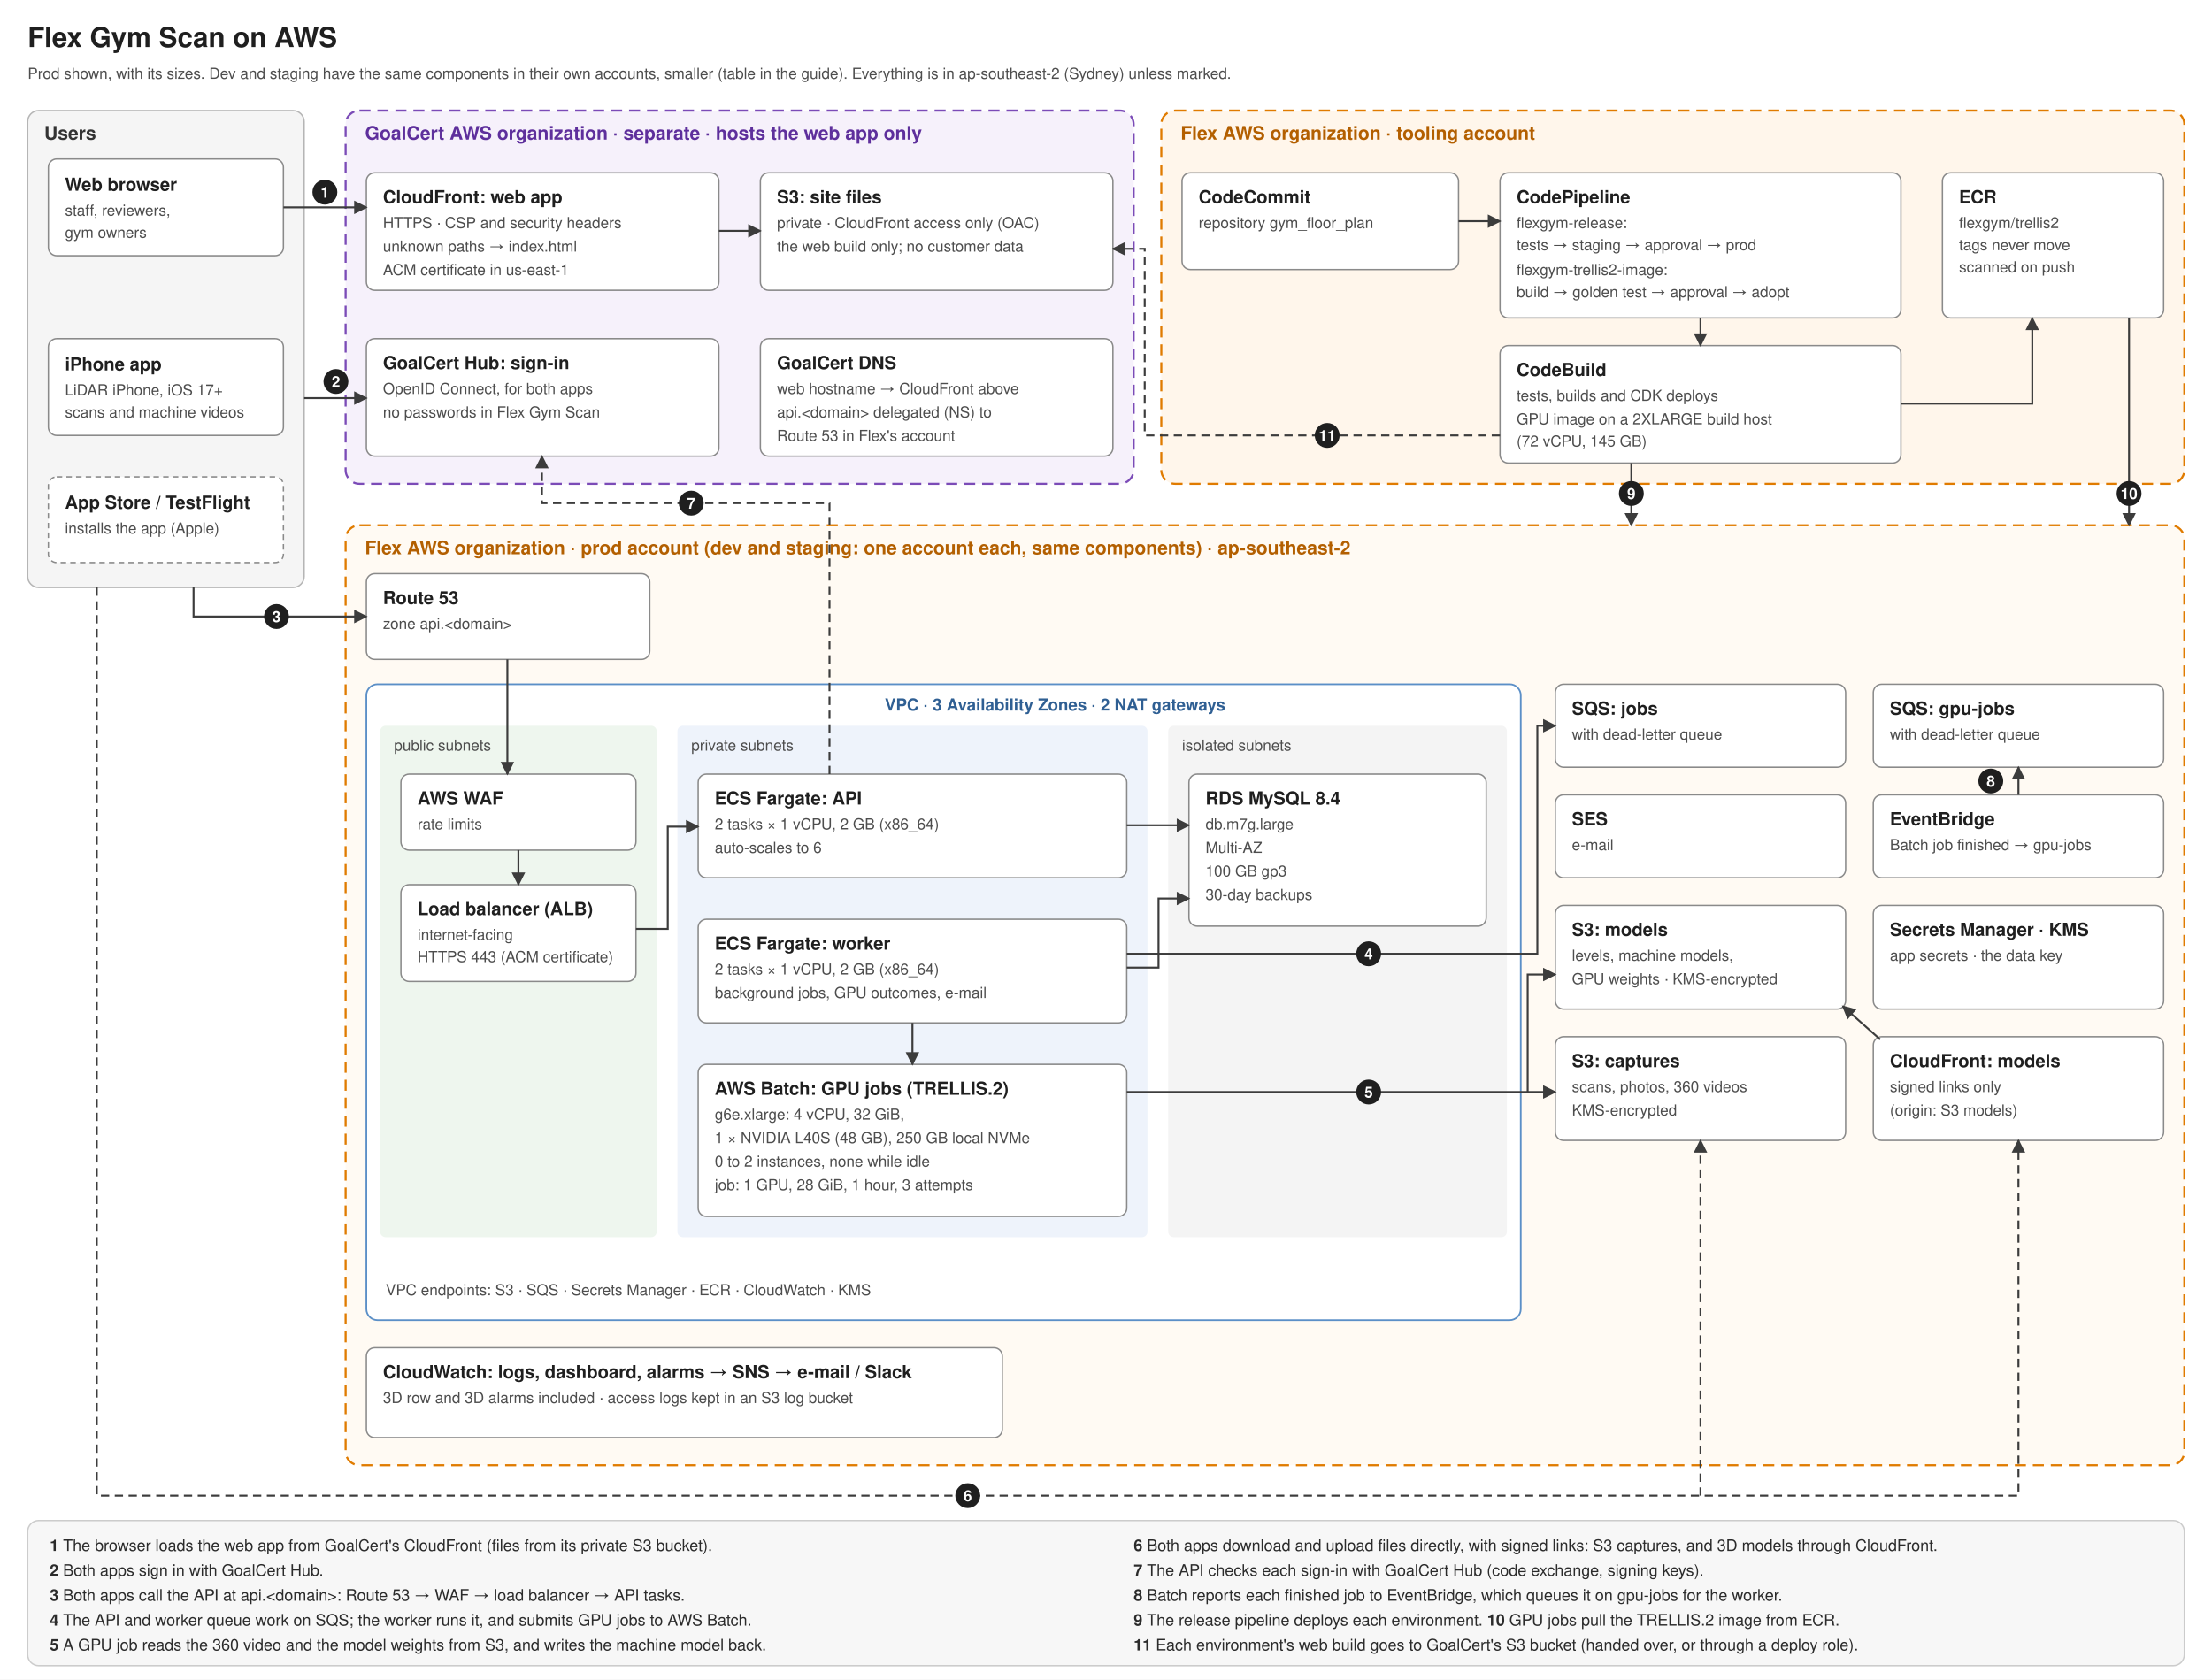
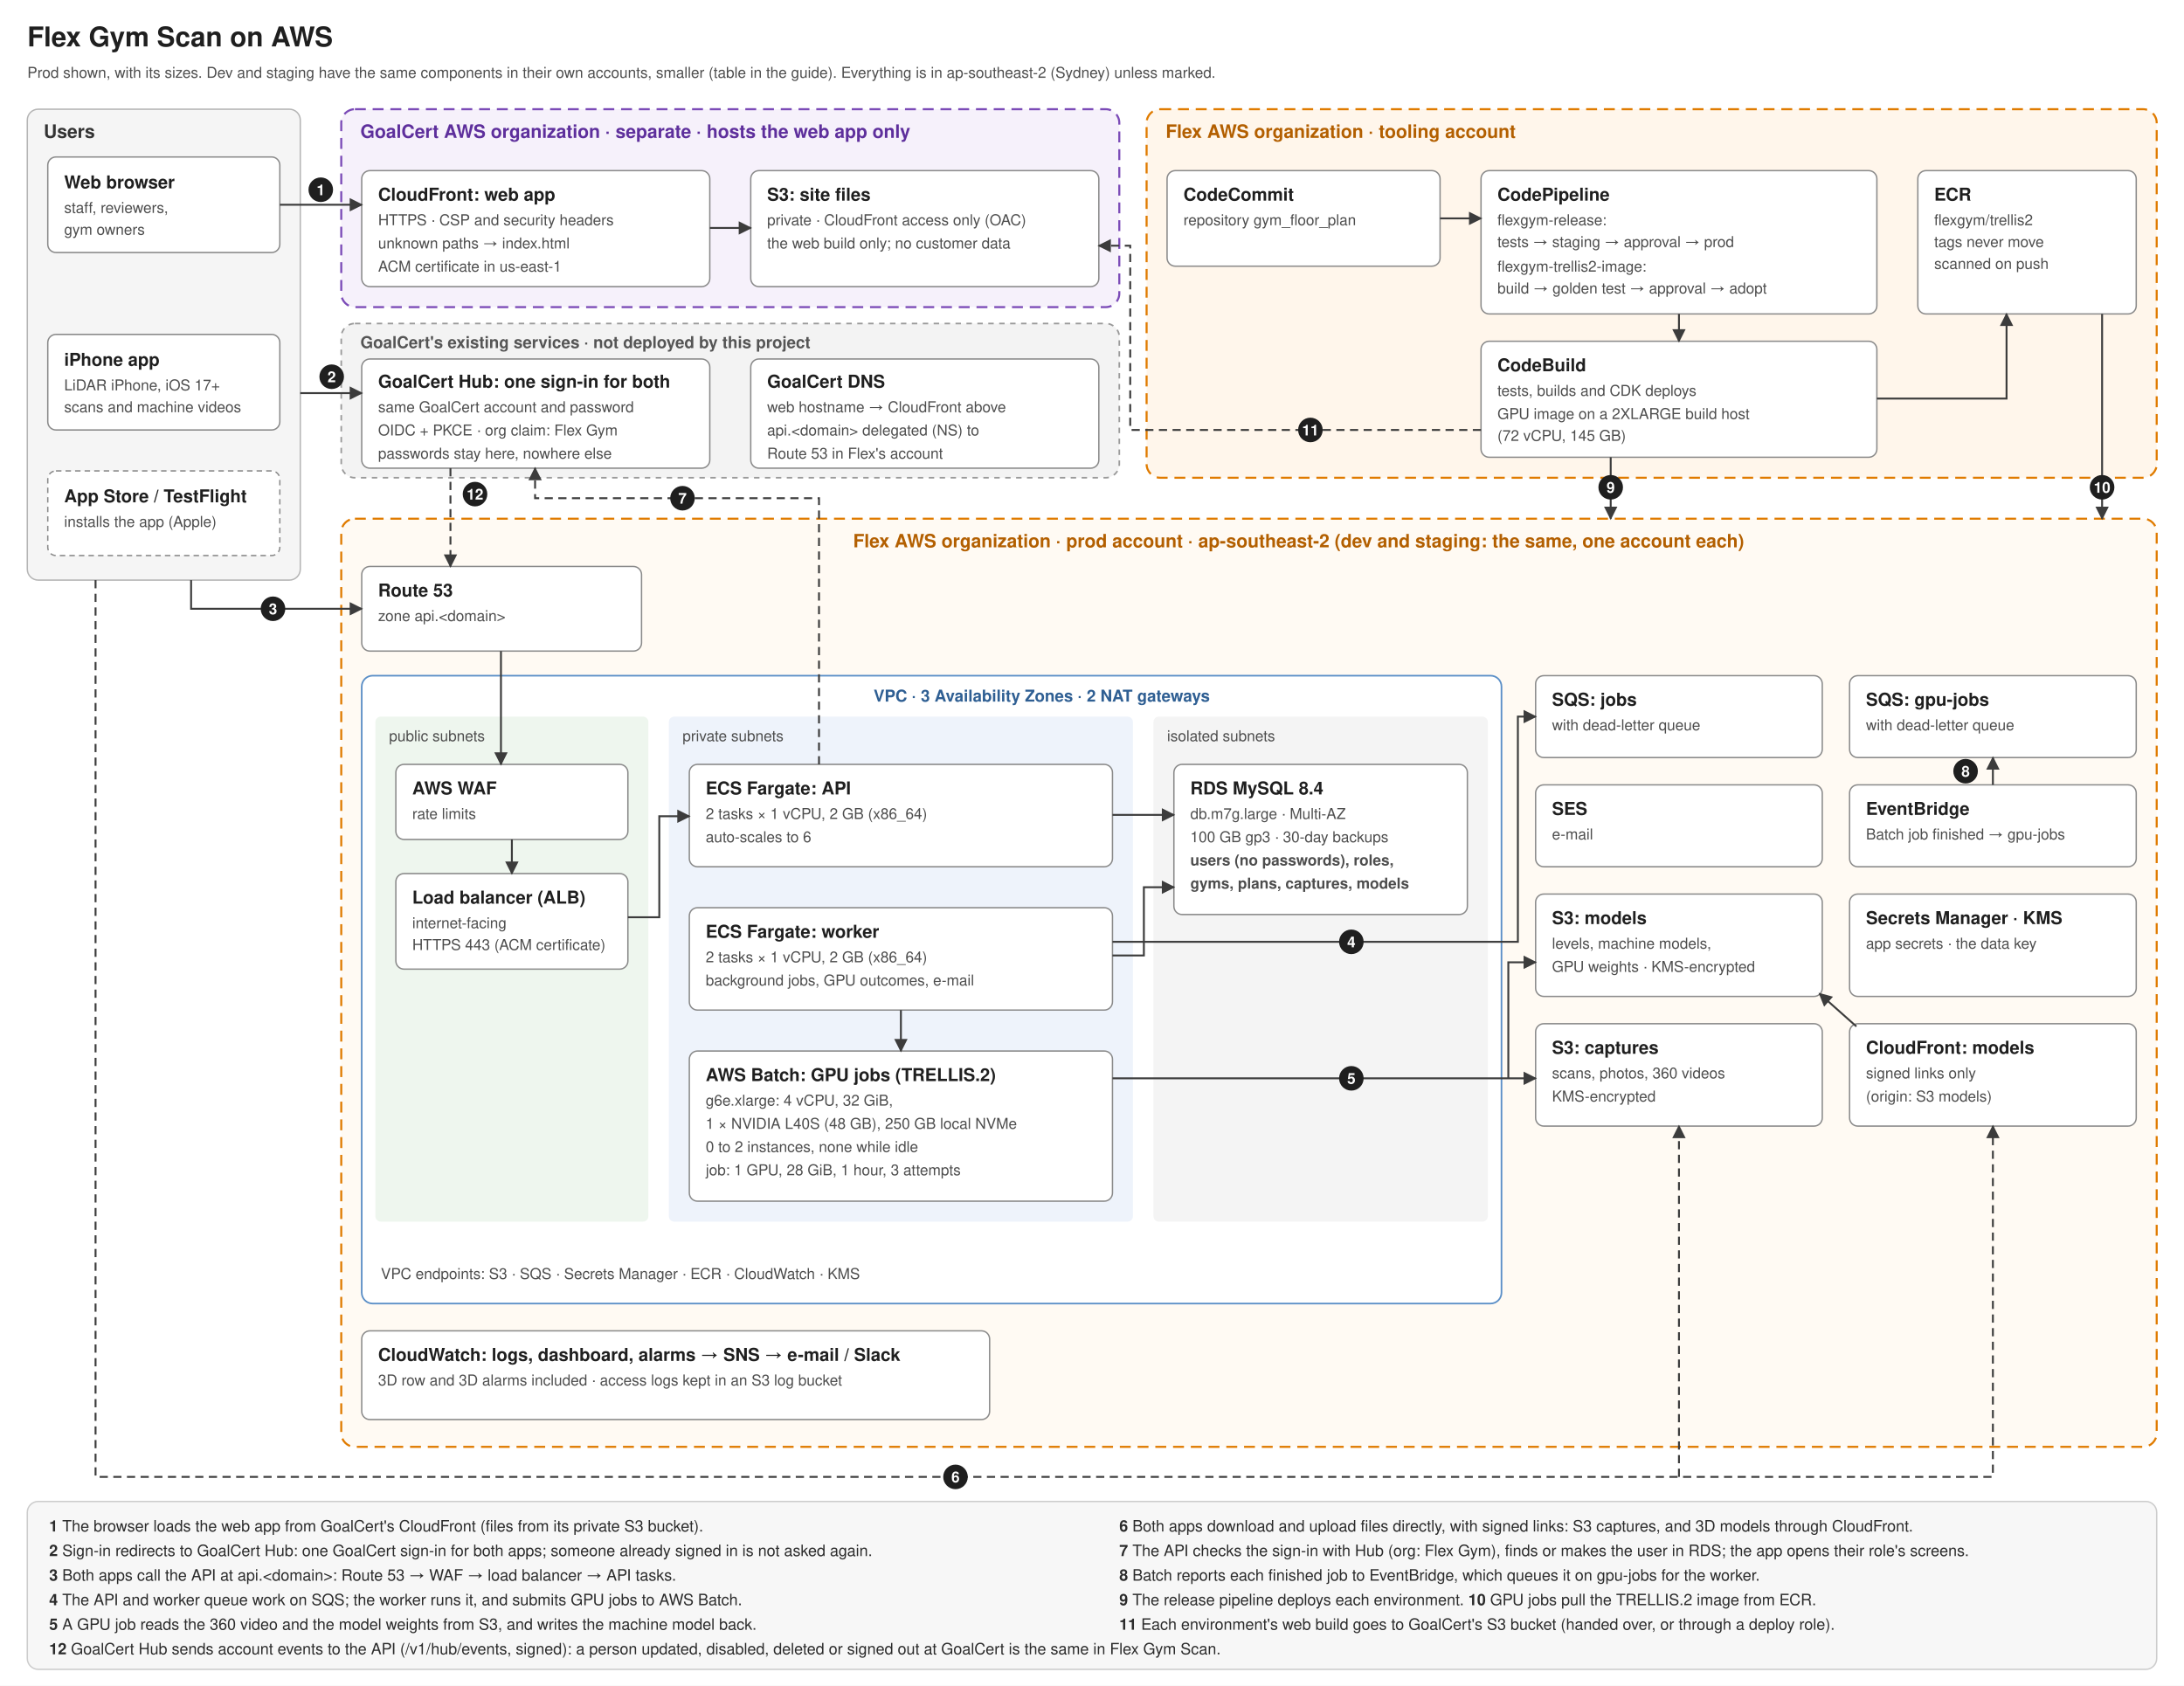
- <svg xmlns="http://www.w3.org/2000/svg" width="1600" height="1215" viewBox="0 0 1600 1215" font-family="Segoe UI, Helvetica, Arial, sans-serif">
+ <svg xmlns="http://www.w3.org/2000/svg" width="1600" height="1235" viewBox="0 0 1600 1235" font-family="Segoe UI, Helvetica, Arial, sans-serif">
  <defs>
    <marker id="arrow" viewBox="0 0 10 10" refX="9" refY="5" markerWidth="7" markerHeight="7" orient="auto-start-reverse">
      <path d="M0,0 L10,5 L0,10 z" fill="#3c3c3c" />
    </marker>
    <style>
      .title { font-size: 13px; font-weight: 600; fill: #1f1f1f; }
      .text { font-size: 11px; fill: #4d4d4d; }
      .org { font-size: 13.5px; font-weight: 700; }
      .box { fill: #ffffff; stroke: #8a8a8a; stroke-width: 1; }
      .flow { fill: none; stroke: #3c3c3c; stroke-width: 1.4; marker-end: url(#arrow); }
      .flow.dashed { stroke-dasharray: 6 4; }
      .badge { fill: #1f1f1f; }
      .badge-text { font-size: 11px; font-weight: 700; fill: #ffffff; text-anchor: middle; }
      .legend { font-size: 11.5px; fill: #2b2b2b; }
    </style>
  </defs>
-   <rect x="0" y="0" width="1600" height="1215" fill="#ffffff" />
+   <rect x="0" y="0" width="1600" height="1235" fill="#ffffff" />
  <text x="20" y="34" font-size="20" font-weight="700" fill="#1f1f1f">Flex Gym Scan on AWS</text>
  <text x="20" y="57" class="text" font-size="12">Prod shown, with its sizes. Dev and staging have the same components in their own accounts, smaller (table in the guide). Everything is in ap-southeast-2 (Sydney) unless marked.</text>
  <rect x="20" y="80" width="200" height="345" rx="8" fill="#f5f5f5" stroke="#b5b5b5" />
  <text x="32" y="101" class="org" fill="#333333">Users</text>
  <rect x="35" y="115" width="170" height="70" rx="6" class="box" />
  <text x="47" y="138" class="title">Web browser</text>
  <text x="47" y="156" class="text">staff, reviewers,</text>
  <text x="47" y="172" class="text">gym owners</text>
  <rect x="35" y="245" width="170" height="70" rx="6" class="box" />
  <text x="47" y="268" class="title">iPhone app</text>
  <text x="47" y="286" class="text">LiDAR iPhone, iOS 17+</text>
  <text x="47" y="302" class="text">scans and machine videos</text>
  <rect x="35" y="345" width="170" height="62" rx="6" class="box" stroke-dasharray="4 3" />
  <text x="47" y="368" class="title">App Store / TestFlight</text>
  <text x="47" y="386" class="text">installs the app (Apple)</text>
-   <rect x="250" y="80" width="570" height="270" rx="10" fill="#f6f1fb" stroke="#7b4bb7" stroke-width="1.5" stroke-dasharray="8 5" />
+   <rect x="250" y="80" width="570" height="145" rx="10" fill="#f6f1fb" stroke="#7b4bb7" stroke-width="1.5" stroke-dasharray="8 5" />
  <text x="264" y="101" class="org" fill="#5e2f9c">GoalCert AWS organization · separate · hosts the web app only</text>
  <rect x="265" y="125" width="255" height="85" rx="6" class="box" />
  <text x="277" y="147" class="title">CloudFront: web app</text>
  <text x="277" y="165" class="text">HTTPS · CSP and security headers</text>
  <text x="277" y="182" class="text">unknown paths → index.html</text>
  <text x="277" y="199" class="text">ACM certificate in us-east-1</text>
  <rect x="550" y="125" width="255" height="85" rx="6" class="box" />
  <text x="562" y="147" class="title">S3: site files</text>
  <text x="562" y="165" class="text">private · CloudFront access only (OAC)</text>
  <text x="562" y="182" class="text">the web build only; no customer data</text>
-   <rect x="265" y="245" width="255" height="85" rx="6" class="box" />
-   <text x="277" y="267" class="title">GoalCert Hub: sign-in</text>
-   <text x="277" y="285" class="text">OpenID Connect, for both apps</text>
-   <text x="277" y="302" class="text">no passwords in Flex Gym Scan</text>
-   <rect x="550" y="245" width="255" height="85" rx="6" class="box" />
-   <text x="562" y="267" class="title">GoalCert DNS</text>
-   <text x="562" y="285" class="text">web hostname → CloudFront above</text>
-   <text x="562" y="302" class="text">api.&lt;domain&gt; delegated (NS) to</text>
-   <text x="562" y="319" class="text">Route 53 in Flex's account</text>
+   <rect x="250" y="237" width="570" height="113" rx="10" fill="#f3f3f3" stroke="#9a9a9a" stroke-width="1.2" stroke-dasharray="4 4" />
+   <text x="264" y="255" font-size="12" font-weight="700" fill="#555555">GoalCert's existing services · not deployed by this project</text>
+   <rect x="265" y="263" width="255" height="80" rx="6" class="box" />
+   <text x="277" y="284" class="title">GoalCert Hub: one sign-in for both</text>
+   <text x="277" y="302" class="text">same GoalCert account and password</text>
+   <text x="277" y="319" class="text">OIDC + PKCE · org claim: Flex Gym</text>
+   <text x="277" y="336" class="text">passwords stay here, nowhere else</text>
+   <rect x="550" y="263" width="255" height="80" rx="6" class="box" />
+   <text x="562" y="284" class="title">GoalCert DNS</text>
+   <text x="562" y="302" class="text">web hostname → CloudFront above</text>
+   <text x="562" y="319" class="text">api.&lt;domain&gt; delegated (NS) to</text>
+   <text x="562" y="336" class="text">Route 53 in Flex's account</text>
  <path class="flow" d="M520,167 L550,167" />
  <rect x="840" y="80" width="740" height="270" rx="10" fill="#fff6eb" stroke="#e07b00" stroke-width="1.5" stroke-dasharray="8 5" />
  <text x="854" y="101" class="org" fill="#b35f00">Flex AWS organization · tooling account</text>
  <rect x="855" y="125" width="200" height="70" rx="6" class="box" />
  <text x="867" y="147" class="title">CodeCommit</text>
  <text x="867" y="165" class="text">repository gym_floor_plan</text>
  <rect x="1085" y="125" width="290" height="105" rx="6" class="box" />
  <text x="1097" y="147" class="title">CodePipeline</text>
  <text x="1097" y="165" class="text">flexgym-release:</text>
  <text x="1097" y="181" class="text">tests → staging → approval → prod</text>
  <text x="1097" y="199" class="text">flexgym-trellis2-image:</text>
  <text x="1097" y="215" class="text">build → golden test → approval → adopt</text>
  <rect x="1085" y="250" width="290" height="85" rx="6" class="box" />
  <text x="1097" y="272" class="title">CodeBuild</text>
  <text x="1097" y="290" class="text">tests, builds and CDK deploys</text>
  <text x="1097" y="307" class="text">GPU image on a 2XLARGE build host</text>
  <text x="1097" y="323" class="text">(72 vCPU, 145 GB)</text>
  <rect x="1405" y="125" width="160" height="105" rx="6" class="box" />
  <text x="1417" y="147" class="title">ECR</text>
  <text x="1417" y="165" class="text">flexgym/trellis2</text>
  <text x="1417" y="181" class="text">tags never move</text>
  <text x="1417" y="197" class="text">scanned on push</text>
  <path class="flow" d="M1055,160 L1085,160" />
  <path class="flow" d="M1230,230 L1230,250" />
  <path class="flow" d="M1375,292 L1470,292 L1470,230" />
  <rect x="250" y="380" width="1330" height="680" rx="10" fill="#fffaf3" stroke="#e07b00" stroke-width="1.5" stroke-dasharray="8 5" />
-   <text x="264" y="401" class="org" fill="#b35f00">Flex AWS organization · prod account (dev and staging: one account each, same components) · ap-southeast-2</text>
+   <text x="625" y="401" class="org" fill="#b35f00">Flex AWS organization · prod account · ap-southeast-2 (dev and staging: the same, one account each)</text>
  <rect x="265" y="415" width="205" height="62" rx="6" class="box" />
  <text x="277" y="437" class="title">Route 53</text>
  <text x="277" y="455" class="text">zone api.&lt;domain&gt;</text>
  <rect x="265" y="495" width="835" height="460" rx="8" fill="#ffffff" stroke="#5b8fc7" stroke-width="1.2" />
  <text x="640" y="514" font-size="12" font-weight="700" fill="#2f5f93">VPC · 3 Availability Zones · 2 NAT gateways</text>
  <rect x="275" y="525" width="200" height="370" rx="4" fill="#eef6ee" />
  <text x="285" y="543" class="text" fill="#4f7a4f">public subnets</text>
  <rect x="490" y="525" width="340" height="370" rx="4" fill="#eef3fb" />
  <text x="500" y="543" class="text" fill="#47689a">private subnets</text>
  <rect x="845" y="525" width="245" height="370" rx="4" fill="#f4f4f4" />
  <text x="855" y="543" class="text" fill="#666666">isolated subnets</text>
  <rect x="290" y="560" width="170" height="55" rx="6" class="box" />
  <text x="302" y="582" class="title">AWS WAF</text>
  <text x="302" y="600" class="text">rate limits</text>
  <rect x="290" y="640" width="170" height="70" rx="6" class="box" />
  <text x="302" y="662" class="title">Load balancer (ALB)</text>
  <text x="302" y="680" class="text">internet-facing</text>
  <text x="302" y="696" class="text">HTTPS 443 (ACM certificate)</text>
  <rect x="505" y="560" width="310" height="75" rx="6" class="box" />
  <text x="517" y="582" class="title">ECS Fargate: API</text>
  <text x="517" y="600" class="text">2 tasks × 1 vCPU, 2 GB (x86_64)</text>
  <text x="517" y="617" class="text">auto-scales to 6</text>
  <rect x="505" y="665" width="310" height="75" rx="6" class="box" />
  <text x="517" y="687" class="title">ECS Fargate: worker</text>
  <text x="517" y="705" class="text">2 tasks × 1 vCPU, 2 GB (x86_64)</text>
  <text x="517" y="722" class="text">background jobs, GPU outcomes, e-mail</text>
  <rect x="505" y="770" width="310" height="110" rx="6" class="box" />
  <text x="517" y="792" class="title">AWS Batch: GPU jobs (TRELLIS.2)</text>
  <text x="517" y="810" class="text">g6e.xlarge: 4 vCPU, 32 GiB,</text>
  <text x="517" y="827" class="text">1 × NVIDIA L40S (48 GB), 250 GB local NVMe</text>
  <text x="517" y="844" class="text">0 to 2 instances, none while idle</text>
  <text x="517" y="861" class="text">job: 1 GPU, 28 GiB, 1 hour, 3 attempts</text>
  <rect x="860" y="560" width="215" height="110" rx="6" class="box" />
  <text x="872" y="582" class="title">RDS MySQL 8.4</text>
-   <text x="872" y="600" class="text">db.m7g.large</text>
-   <text x="872" y="617" class="text">Multi-AZ</text>
-   <text x="872" y="634" class="text">100 GB gp3</text>
-   <text x="872" y="651" class="text">30-day backups</text>
+   <text x="872" y="600" class="text">db.m7g.large · Multi-AZ</text>
+   <text x="872" y="617" class="text">100 GB gp3 · 30-day backups</text>
+   <text x="872" y="634" class="text" font-weight="700">users (no passwords), roles,</text>
+   <text x="872" y="651" class="text" font-weight="700">gyms, plans, captures, models</text>
  <text x="279" y="937" class="text">VPC endpoints: S3 · SQS · Secrets Manager · ECR · CloudWatch · KMS</text>
  <rect x="1125" y="495" width="210" height="60" rx="6" class="box" />
  <text x="1137" y="517" class="title">SQS: jobs</text>
  <text x="1137" y="535" class="text">with dead-letter queue</text>
  <rect x="1355" y="495" width="210" height="60" rx="6" class="box" />
  <text x="1367" y="517" class="title">SQS: gpu-jobs</text>
  <text x="1367" y="535" class="text">with dead-letter queue</text>
  <rect x="1125" y="575" width="210" height="60" rx="6" class="box" />
  <text x="1137" y="597" class="title">SES</text>
  <text x="1137" y="615" class="text">e-mail</text>
  <rect x="1355" y="575" width="210" height="60" rx="6" class="box" />
  <text x="1367" y="597" class="title">EventBridge</text>
  <text x="1367" y="615" class="text">Batch job finished → gpu-jobs</text>
  <rect x="1125" y="655" width="210" height="75" rx="6" class="box" />
  <text x="1137" y="677" class="title">S3: models</text>
  <text x="1137" y="695" class="text">levels, machine models,</text>
  <text x="1137" y="712" class="text">GPU weights · KMS-encrypted</text>
  <rect x="1355" y="655" width="210" height="75" rx="6" class="box" />
  <text x="1367" y="677" class="title">Secrets Manager · KMS</text>
  <text x="1367" y="695" class="text">app secrets · the data key</text>
  <rect x="1125" y="750" width="210" height="75" rx="6" class="box" />
  <text x="1137" y="772" class="title">S3: captures</text>
  <text x="1137" y="790" class="text">scans, photos, 360 videos</text>
  <text x="1137" y="807" class="text">KMS-encrypted</text>
  <rect x="1355" y="750" width="210" height="75" rx="6" class="box" />
  <text x="1367" y="772" class="title">CloudFront: models</text>
  <text x="1367" y="790" class="text">signed links only</text>
  <text x="1367" y="807" class="text">(origin: S3 models)</text>
  <rect x="265" y="975" width="460" height="65" rx="6" class="box" />
  <text x="277" y="997" class="title">CloudWatch: logs, dashboard, alarms → SNS → e-mail / Slack</text>
  <text x="277" y="1015" class="text">3D row and 3D alarms included · access logs kept in an S3 log bucket</text>
  <path class="flow" d="M367,477 L367,560" />
  <path class="flow" d="M375,615 L375,640" />
  <path class="flow" d="M460,672 L483,672 L483,598 L505,598" />
  <path class="flow" d="M815,597 L860,597" />
  <path class="flow" d="M815,700 L838,700 L838,650 L860,650" />
  <path class="flow" d="M660,740 L660,770" />
  <path class="flow" d="M815,690 L1112,690 L1112,525 L1125,525" />
  <path class="flow" d="M815,790 L1125,790" />
  <path class="flow" d="M1105,790 L1105,705 L1125,705" />
  <path class="flow" d="M1460,575 L1460,555" />
  <path class="flow" d="M1360,752 L1333,728" />
  <path class="flow" d="M205,150 L265,150" />
  <path class="flow" d="M220,288 L265,288" />
  <path class="flow" d="M140,425 L140,446 L265,446" />
  <path class="flow dashed" d="M70,425 L70,1082 L1460,1082 L1460,825" />
  <path class="flow dashed" d="M1230,1082 L1230,825" />
-   <path class="flow dashed" d="M600,560 L600,364 L392,364 L392,330" />
+   <path class="flow dashed" d="M600,560 L600,365 L392,365 L392,343" />
+   <path class="flow dashed" d="M330,343 L330,415" />
  <path class="flow" d="M1180,335 L1180,380" />
  <path class="flow" d="M1540,230 L1540,380" />
  <path class="flow dashed" d="M1085,315 L828,315 L828,180 L805,180" />
  <g>
    <circle cx="235" cy="139" r="9" class="badge" />
    <text x="235" y="143" class="badge-text">1</text>
    <circle cx="243" cy="276" r="9" class="badge" />
    <text x="243" y="280" class="badge-text">2</text>
    <circle cx="200" cy="446" r="9" class="badge" />
    <text x="200" y="450" class="badge-text">3</text>
    <circle cx="990" cy="690" r="9" class="badge" />
    <text x="990" y="694" class="badge-text">4</text>
    <circle cx="990" cy="790" r="9" class="badge" />
    <text x="990" y="794" class="badge-text">5</text>
    <circle cx="700" cy="1082" r="9" class="badge" />
    <text x="700" y="1086" class="badge-text">6</text>
-     <circle cx="500" cy="364" r="9" class="badge" />
-     <text x="500" y="368" class="badge-text">7</text>
+     <circle cx="500" cy="365" r="9" class="badge" />
+     <text x="500" y="369" class="badge-text">7</text>
    <circle cx="1440" cy="565" r="9" class="badge" />
    <text x="1440" y="569" class="badge-text">8</text>
    <circle cx="1180" cy="357" r="9" class="badge" />
    <text x="1180" y="361" class="badge-text">9</text>
    <circle cx="1540" cy="357" r="9" class="badge" />
    <text x="1540" y="361" class="badge-text">10</text>
    <circle cx="960" cy="315" r="9" class="badge" />
    <text x="960" y="319" class="badge-text">11</text>
+     <circle cx="348" cy="362" r="9" class="badge" />
+     <text x="348" y="366" class="badge-text">12</text>
  </g>
-   <rect x="20" y="1100" width="1560" height="105" rx="8" fill="#f7f7f7" stroke="#cccccc" />
+   <rect x="20" y="1100" width="1560" height="123" rx="8" fill="#f7f7f7" stroke="#cccccc" />
  <text x="36" y="1122" class="legend">
    <tspan font-weight="700">1</tspan>  The browser loads the web app from GoalCert's CloudFront (files from its private S3 bucket).</text>
  <text x="36" y="1140" class="legend">
-     <tspan font-weight="700">2</tspan>  Both apps sign in with GoalCert Hub.</text>
+     <tspan font-weight="700">2</tspan>  Sign-in redirects to GoalCert Hub: one GoalCert sign-in for both apps; someone already signed in is not asked again.</text>
  <text x="36" y="1158" class="legend">
    <tspan font-weight="700">3</tspan>  Both apps call the API at api.&lt;domain&gt;: Route 53 → WAF → load balancer → API tasks.</text>
  <text x="36" y="1176" class="legend">
    <tspan font-weight="700">4</tspan>  The API and worker queue work on SQS; the worker runs it, and submits GPU jobs to AWS Batch.</text>
  <text x="36" y="1194" class="legend">
    <tspan font-weight="700">5</tspan>  A GPU job reads the 360 video and the model weights from S3, and writes the machine model back.</text>
  <text x="820" y="1122" class="legend">
    <tspan font-weight="700">6</tspan>  Both apps download and upload files directly, with signed links: S3 captures, and 3D models through CloudFront.</text>
  <text x="820" y="1140" class="legend">
-     <tspan font-weight="700">7</tspan>  The API checks each sign-in with GoalCert Hub (code exchange, signing keys).</text>
+     <tspan font-weight="700">7</tspan>  The API checks the sign-in with Hub (org: Flex Gym), finds or makes the user in RDS; the app opens their role's screens.</text>
  <text x="820" y="1158" class="legend">
    <tspan font-weight="700">8</tspan>  Batch reports each finished job to EventBridge, which queues it on gpu-jobs for the worker.</text>
  <text x="820" y="1176" class="legend">
    <tspan font-weight="700">9</tspan>  The release pipeline deploys each environment. <tspan font-weight="700">10</tspan>  GPU jobs pull the TRELLIS.2 image from ECR.</text>
  <text x="820" y="1194" class="legend">
    <tspan font-weight="700">11</tspan>  Each environment's web build goes to GoalCert's S3 bucket (handed over, or through a deploy role).</text>
+   <text x="36" y="1212" class="legend">
+     <tspan font-weight="700">12</tspan>  GoalCert Hub sends account events to the API (/v1/hub/events, signed): a person updated, disabled, deleted or signed out at GoalCert is the same in Flex Gym Scan.</text>
</svg>
